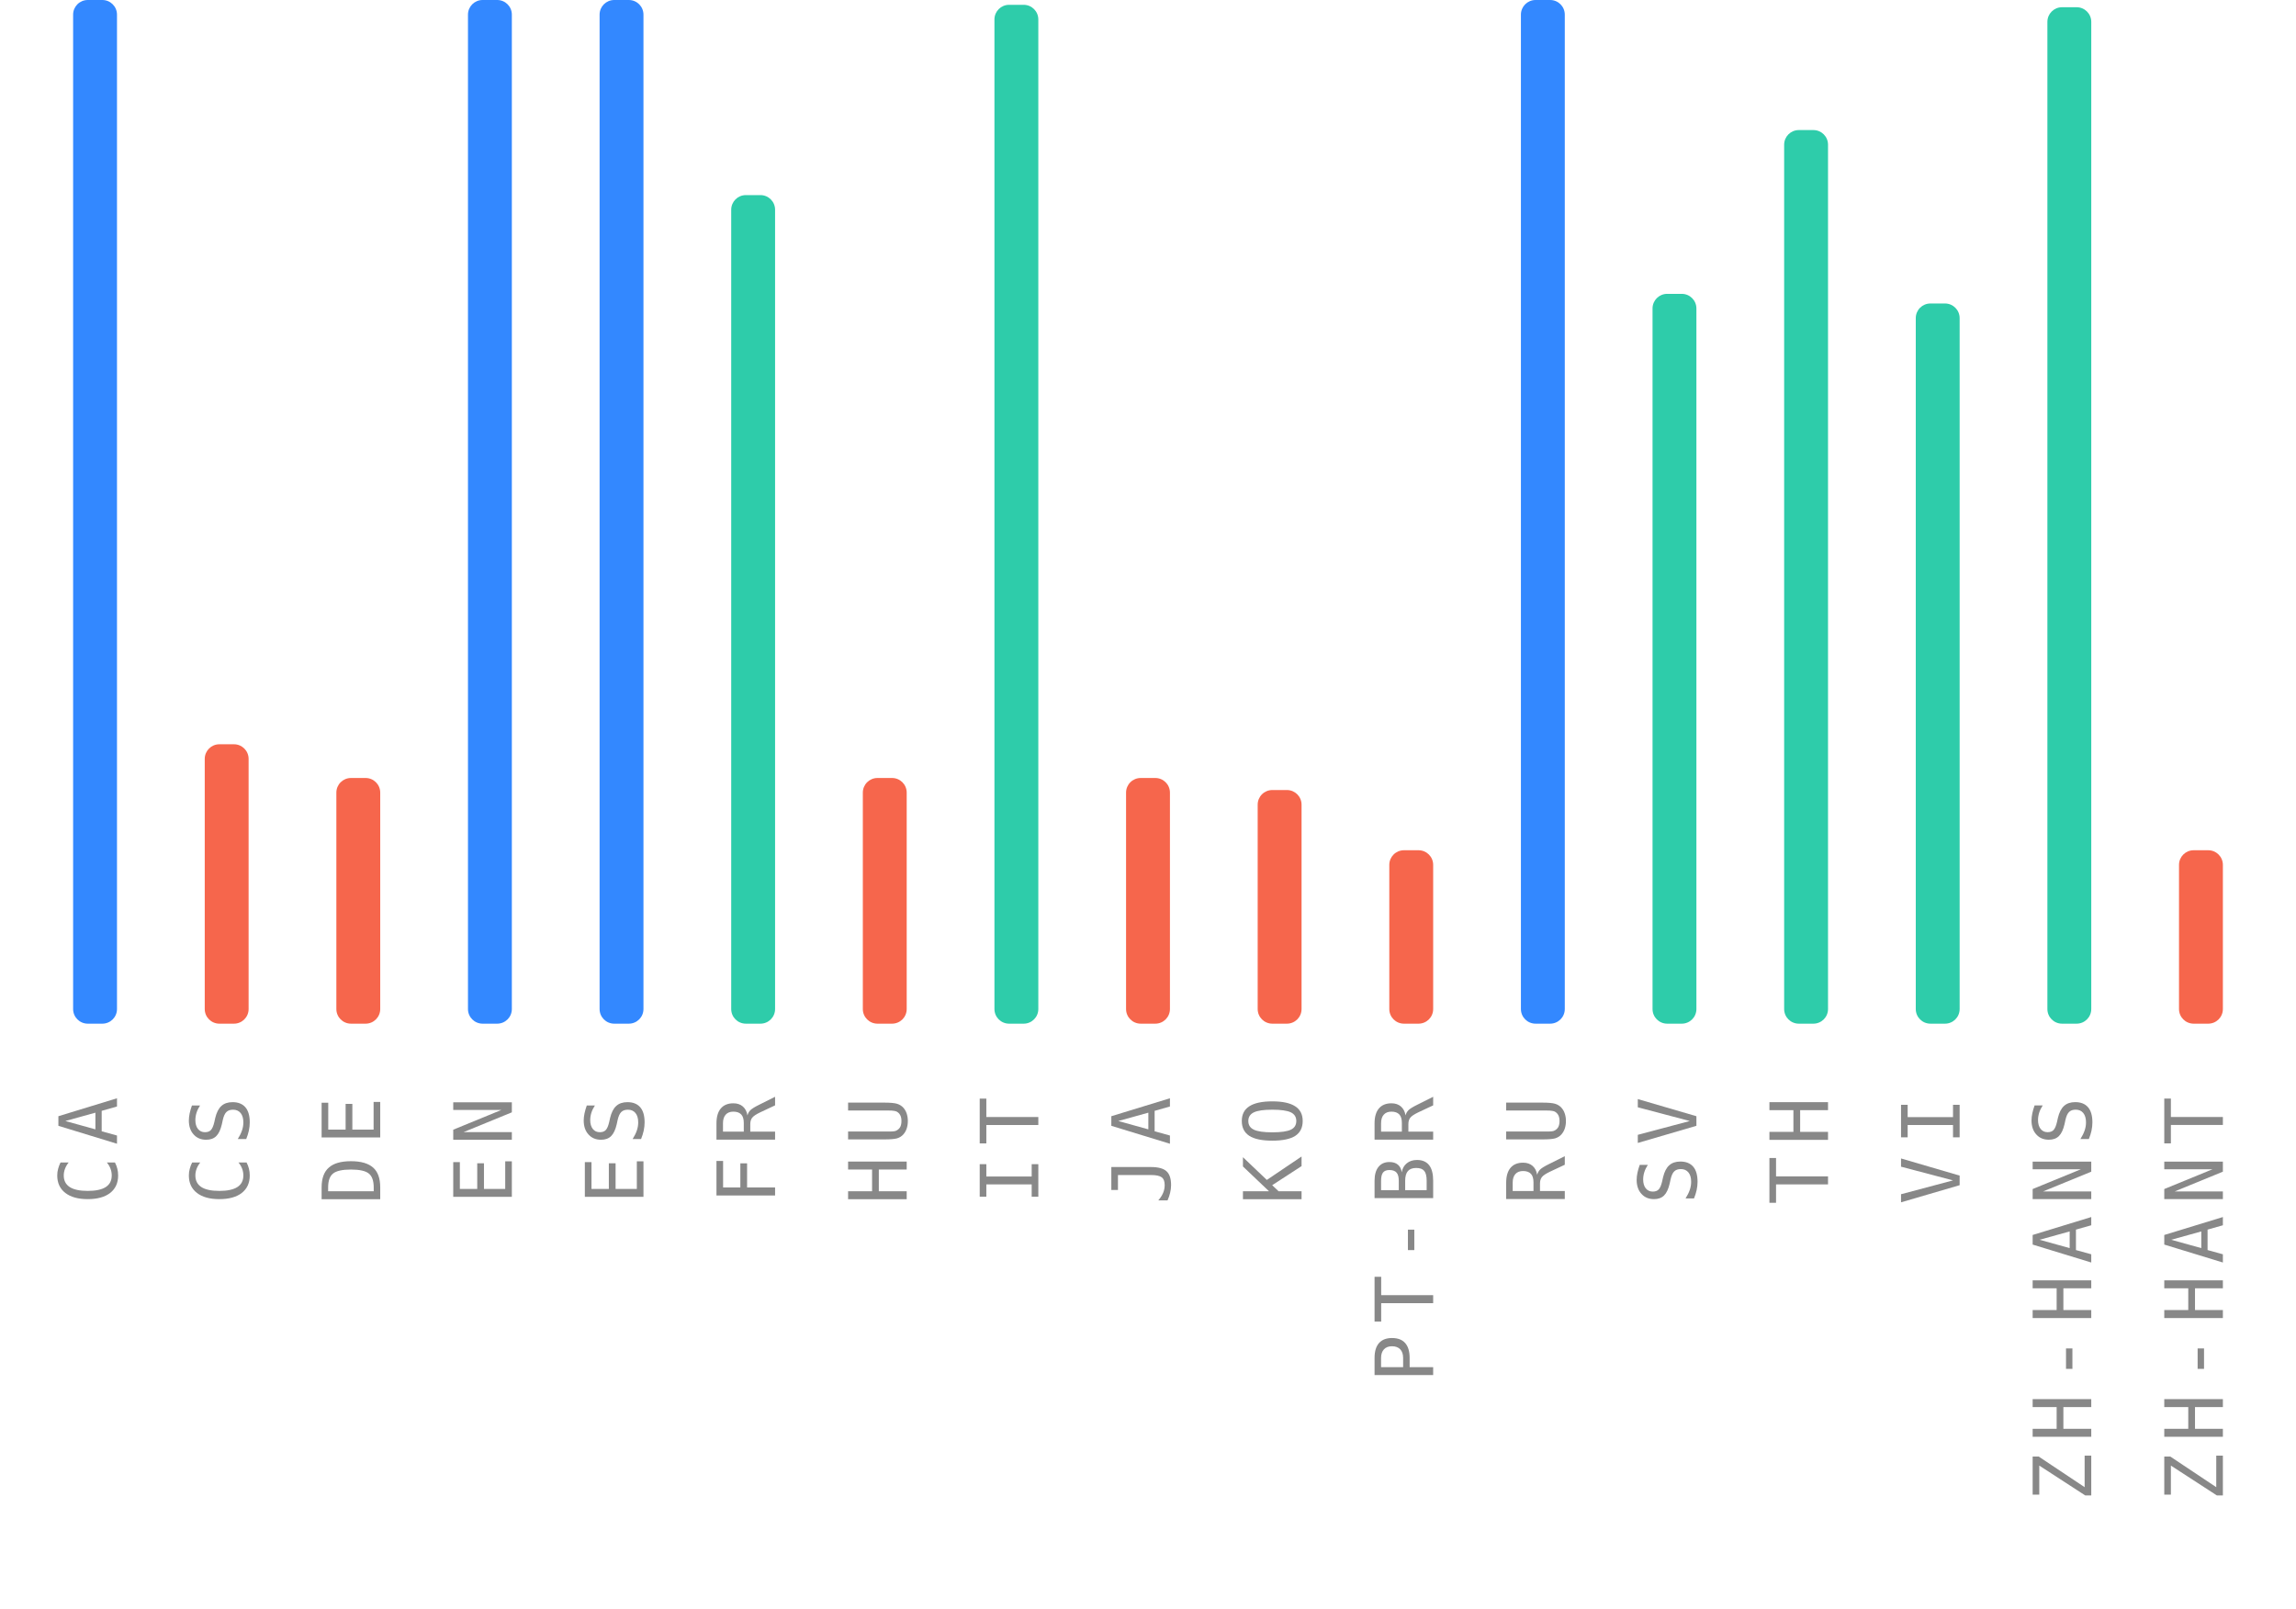
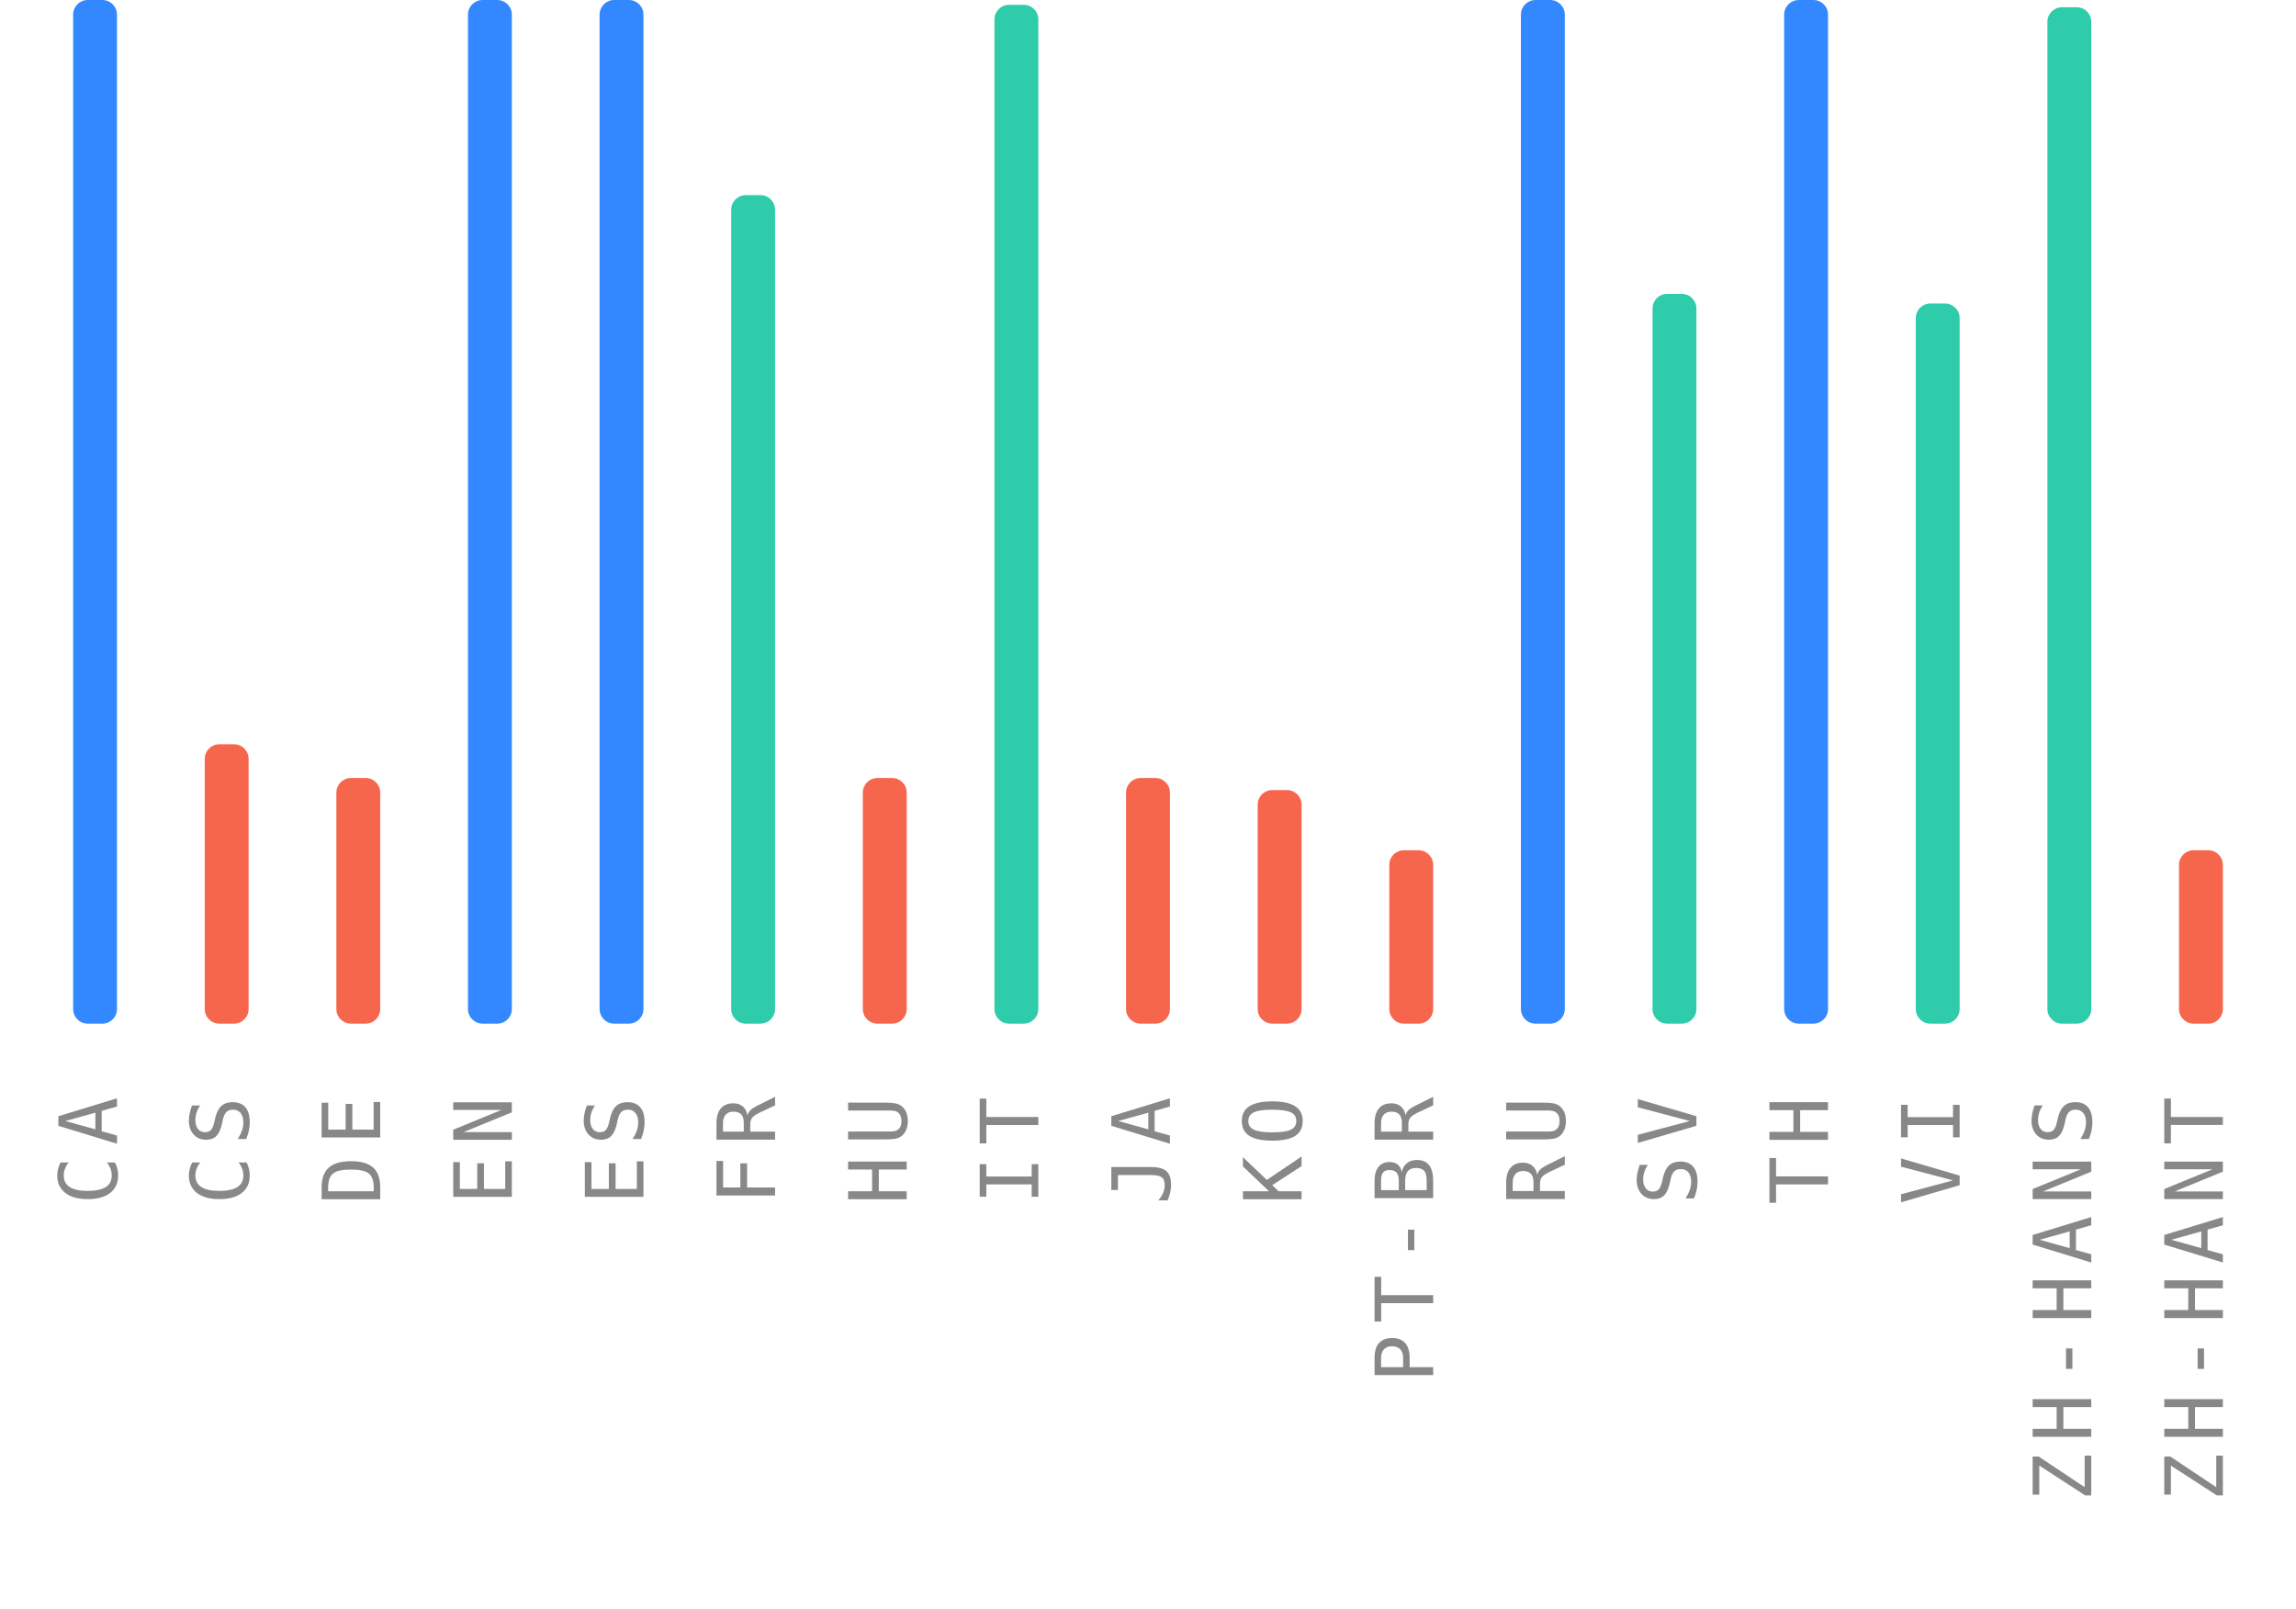
<svg xmlns="http://www.w3.org/2000/svg" width="314" height="220">
  <g>
    <text style="font-size: 11px; font-family: monospace; letter-spacing: 1.5px; fill: #888; text-anchor: end;" x="-150" y="16" transform="rotate(-90)">CA</text>
    <rect style="fill: #3388ff;" height="140" width="6" rx="2" y="0" x="10" />
    <text style="font-size: 11px; font-family: monospace; letter-spacing: 1.5px; fill: #888; text-anchor: end;" x="-150" y="34" transform="rotate(-90)">CS</text>
    <rect style="fill: #f6664c;" height="38.212" width="6" rx="2" y="101.788" x="28" />
    <text style="font-size: 11px; font-family: monospace; letter-spacing: 1.5px; fill: #888; text-anchor: end;" x="-150" y="52" transform="rotate(-90)">DE</text>
    <rect style="fill: #f6664c;" height="33.6" width="6" rx="2" y="106.4" x="46" />
    <text style="font-size: 11px; font-family: monospace; letter-spacing: 1.5px; fill: #888; text-anchor: end;" x="-150" y="70" transform="rotate(-90)">EN</text>
    <rect style="fill: #3388ff;" height="140" width="6" rx="2" y="0" x="64" />
    <text style="font-size: 11px; font-family: monospace; letter-spacing: 1.5px; fill: #888; text-anchor: end;" x="-150" y="88" transform="rotate(-90)">ES</text>
    <rect style="fill: #3388ff;" height="140" width="6" rx="2" y="0" x="82" />
    <text style="font-size: 11px; font-family: monospace; letter-spacing: 1.5px; fill: #888; text-anchor: end;" x="-150" y="106" transform="rotate(-90)">FR</text>
    <rect style="fill: #2eccaa;" height="113.318" width="6" rx="2" y="26.682" x="100" />
    <text style="font-size: 11px; font-family: monospace; letter-spacing: 1.5px; fill: #888; text-anchor: end;" x="-150" y="124" transform="rotate(-90)">HU</text>
    <rect style="fill: #f6664c;" height="33.6" width="6" rx="2" y="106.4" x="118" />
    <text style="font-size: 11px; font-family: monospace; letter-spacing: 1.5px; fill: #888; text-anchor: end;" x="-150" y="142" transform="rotate(-90)">IT</text>
    <rect style="fill: #2eccaa;" height="139.341" width="6" rx="2" y="0.659" x="136" />
    <text style="font-size: 11px; font-family: monospace; letter-spacing: 1.5px; fill: #888; text-anchor: end;" x="-150" y="160" transform="rotate(-90)">JA</text>
    <rect style="fill: #f6664c;" height="33.6" width="6" rx="2" y="106.4" x="154" />
    <text style="font-size: 11px; font-family: monospace; letter-spacing: 1.5px; fill: #888; text-anchor: end;" x="-150" y="178" transform="rotate(-90)">KO</text>
    <rect style="fill: #f6664c;" height="31.953" width="6" rx="2" y="108.047" x="172" />
    <text style="font-size: 11px; font-family: monospace; letter-spacing: 1.5px; fill: #888; text-anchor: end;" x="-150" y="196" transform="rotate(-90)">PT-BR</text>
    <rect style="fill: #f6664c;" height="23.718" width="6" rx="2" y="116.282" x="190" />
    <text style="font-size: 11px; font-family: monospace; letter-spacing: 1.5px; fill: #888; text-anchor: end;" x="-150" y="214" transform="rotate(-90)">RU</text>
    <rect style="fill: #3388ff;" height="140" width="6" rx="2" y="0" x="208" />
    <text style="font-size: 11px; font-family: monospace; letter-spacing: 1.5px; fill: #888; text-anchor: end;" x="-150" y="232" transform="rotate(-90)">SV</text>
    <rect style="fill: #2eccaa;" height="99.812" width="6" rx="2" y="40.188" x="226" />
    <text style="font-size: 11px; font-family: monospace; letter-spacing: 1.5px; fill: #888; text-anchor: end;" x="-150" y="250" transform="rotate(-90)">TH</text>
-     <rect style="fill: #2eccaa;" height="122.212" width="6" rx="2" y="17.788" x="244" />
+     <rect style="fill: #3388ff;" height="140" width="6" rx="2" y="0" x="244" />
    <text style="font-size: 11px; font-family: monospace; letter-spacing: 1.5px; fill: #888; text-anchor: end;" x="-150" y="268" transform="rotate(-90)">VI</text>
    <rect style="fill: #2eccaa;" height="98.494" width="6" rx="2" y="41.506" x="262" />
    <text style="font-size: 11px; font-family: monospace; letter-spacing: 1.5px; fill: #888; text-anchor: end;" x="-150" y="286" transform="rotate(-90)">ZH-HANS</text>
    <rect style="fill: #2eccaa;" height="139.012" width="6" rx="2" y="0.988" x="280" />
    <text style="font-size: 11px; font-family: monospace; letter-spacing: 1.5px; fill: #888; text-anchor: end;" x="-150" y="304" transform="rotate(-90)">ZH-HANT</text>
    <rect style="fill: #f6664c;" height="23.718" width="6" rx="2" y="116.282" x="298" />
  </g>
</svg>
